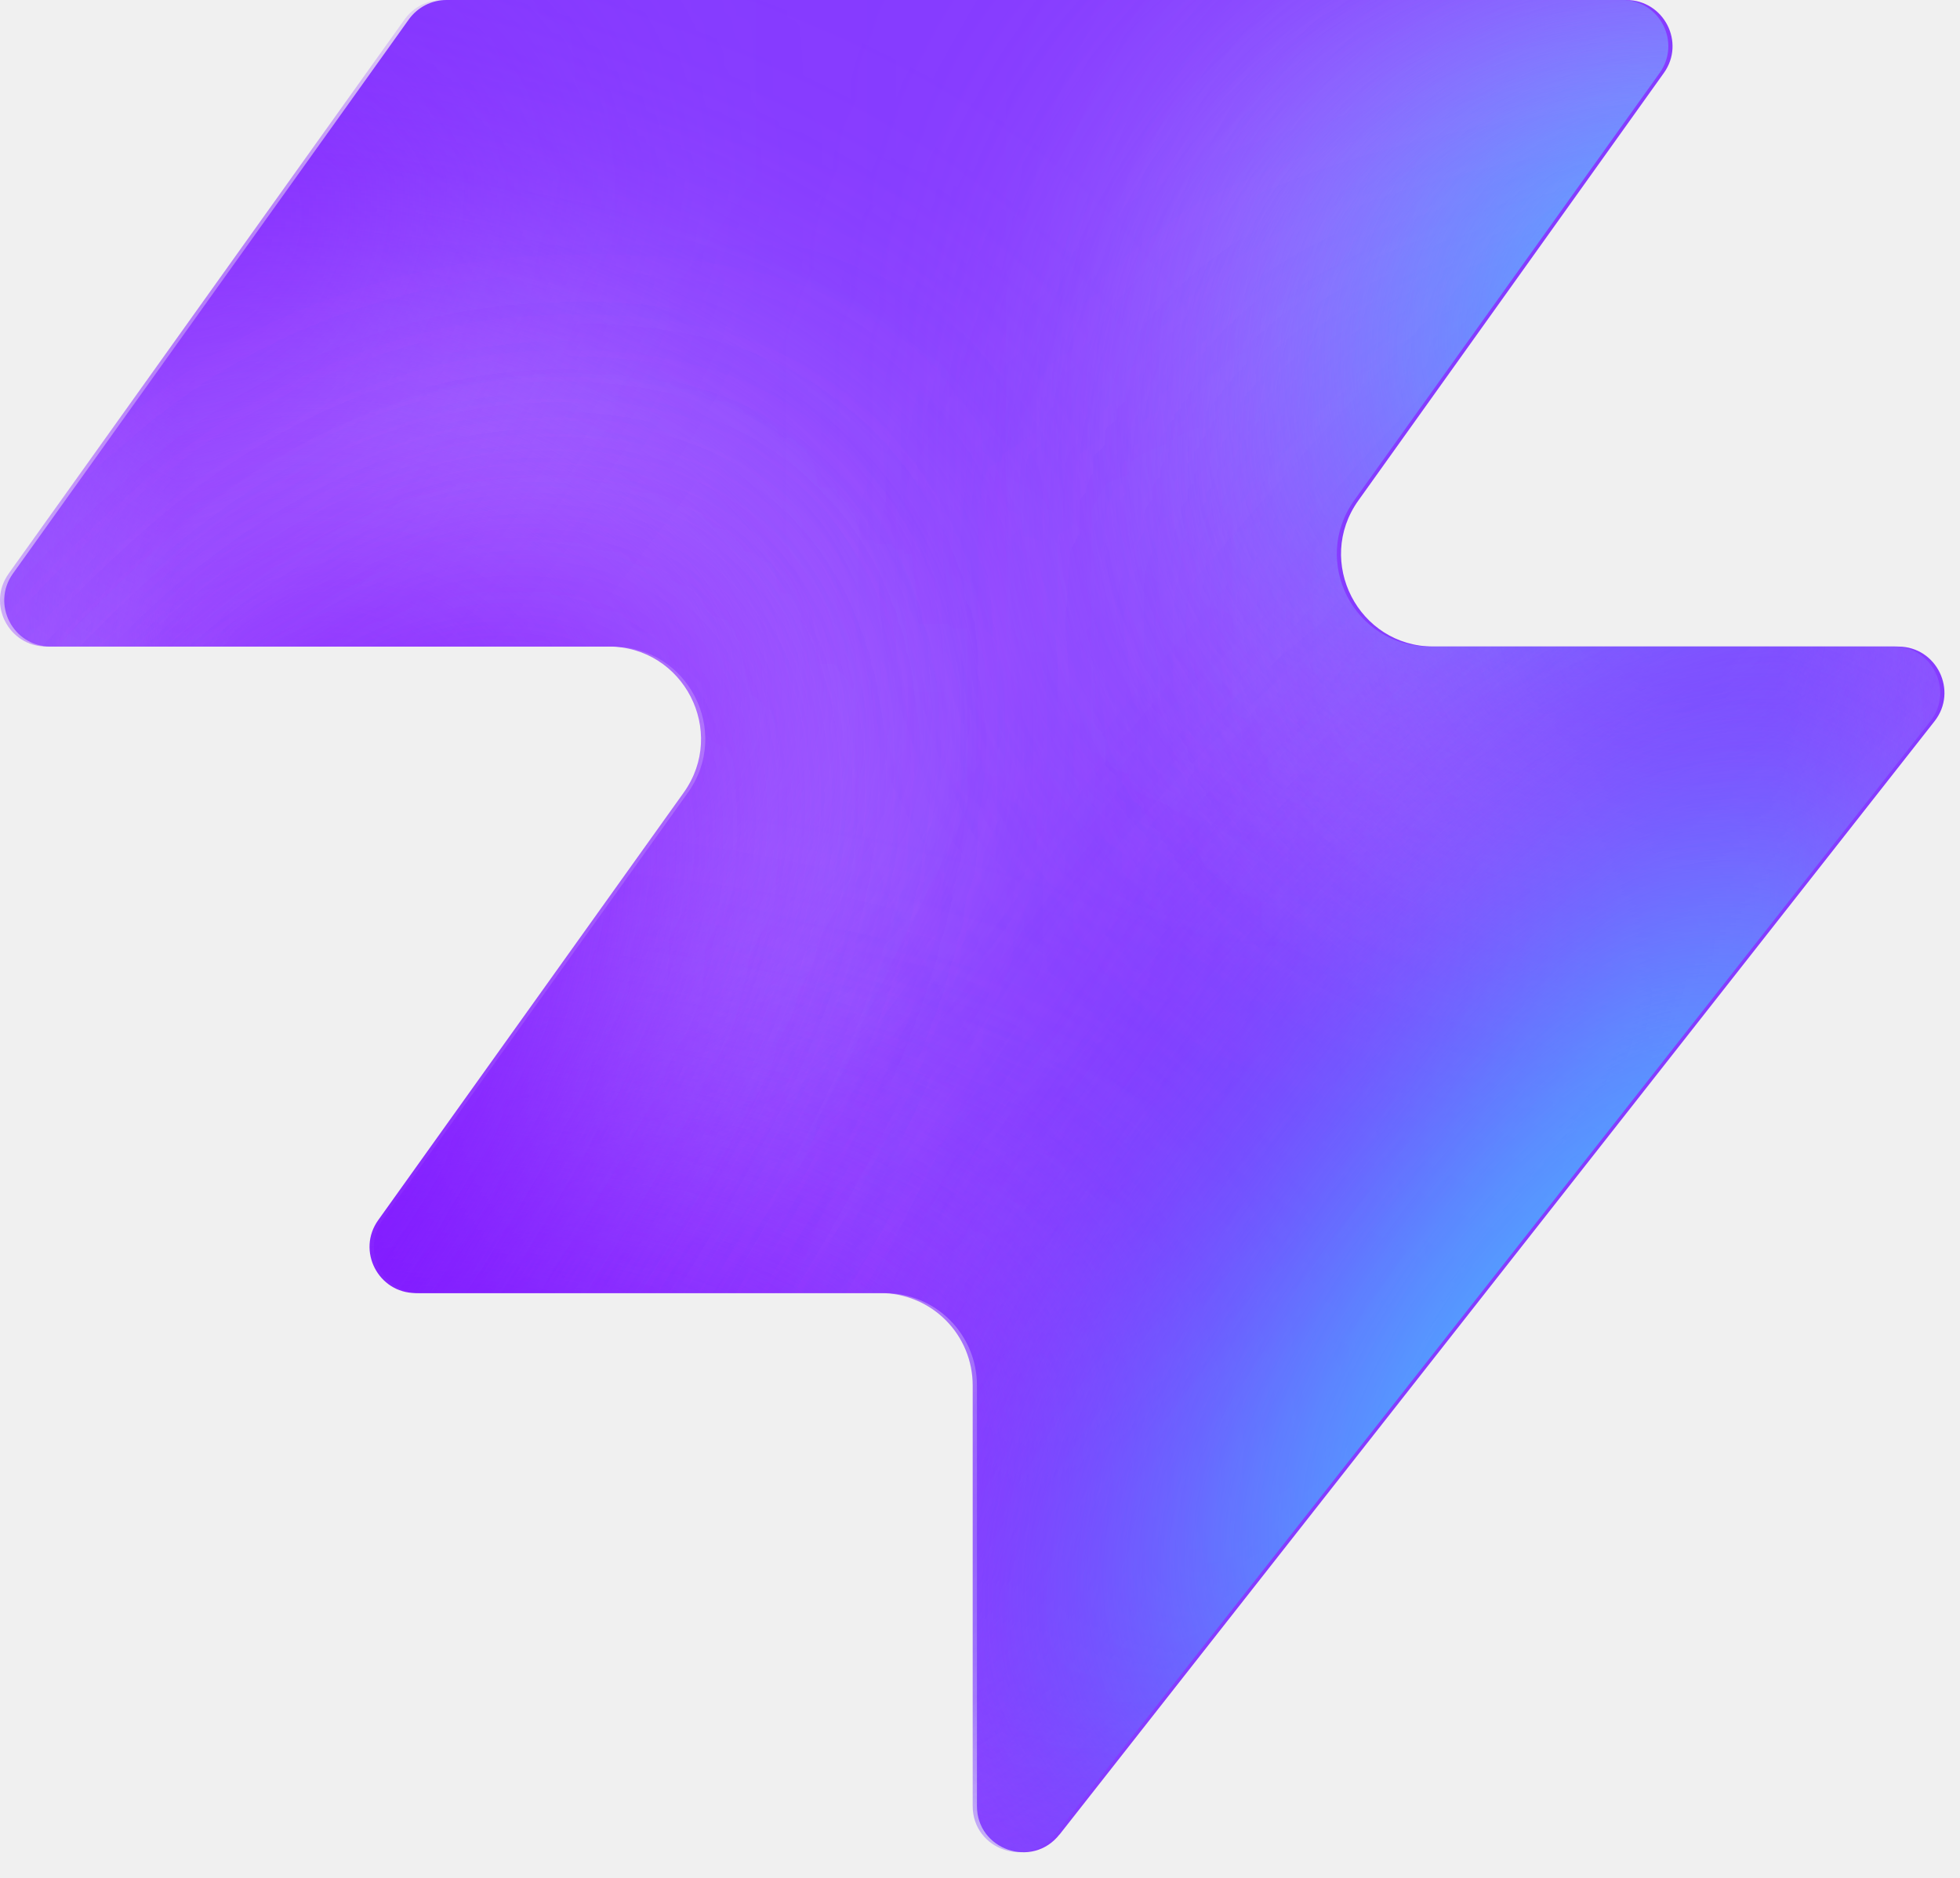
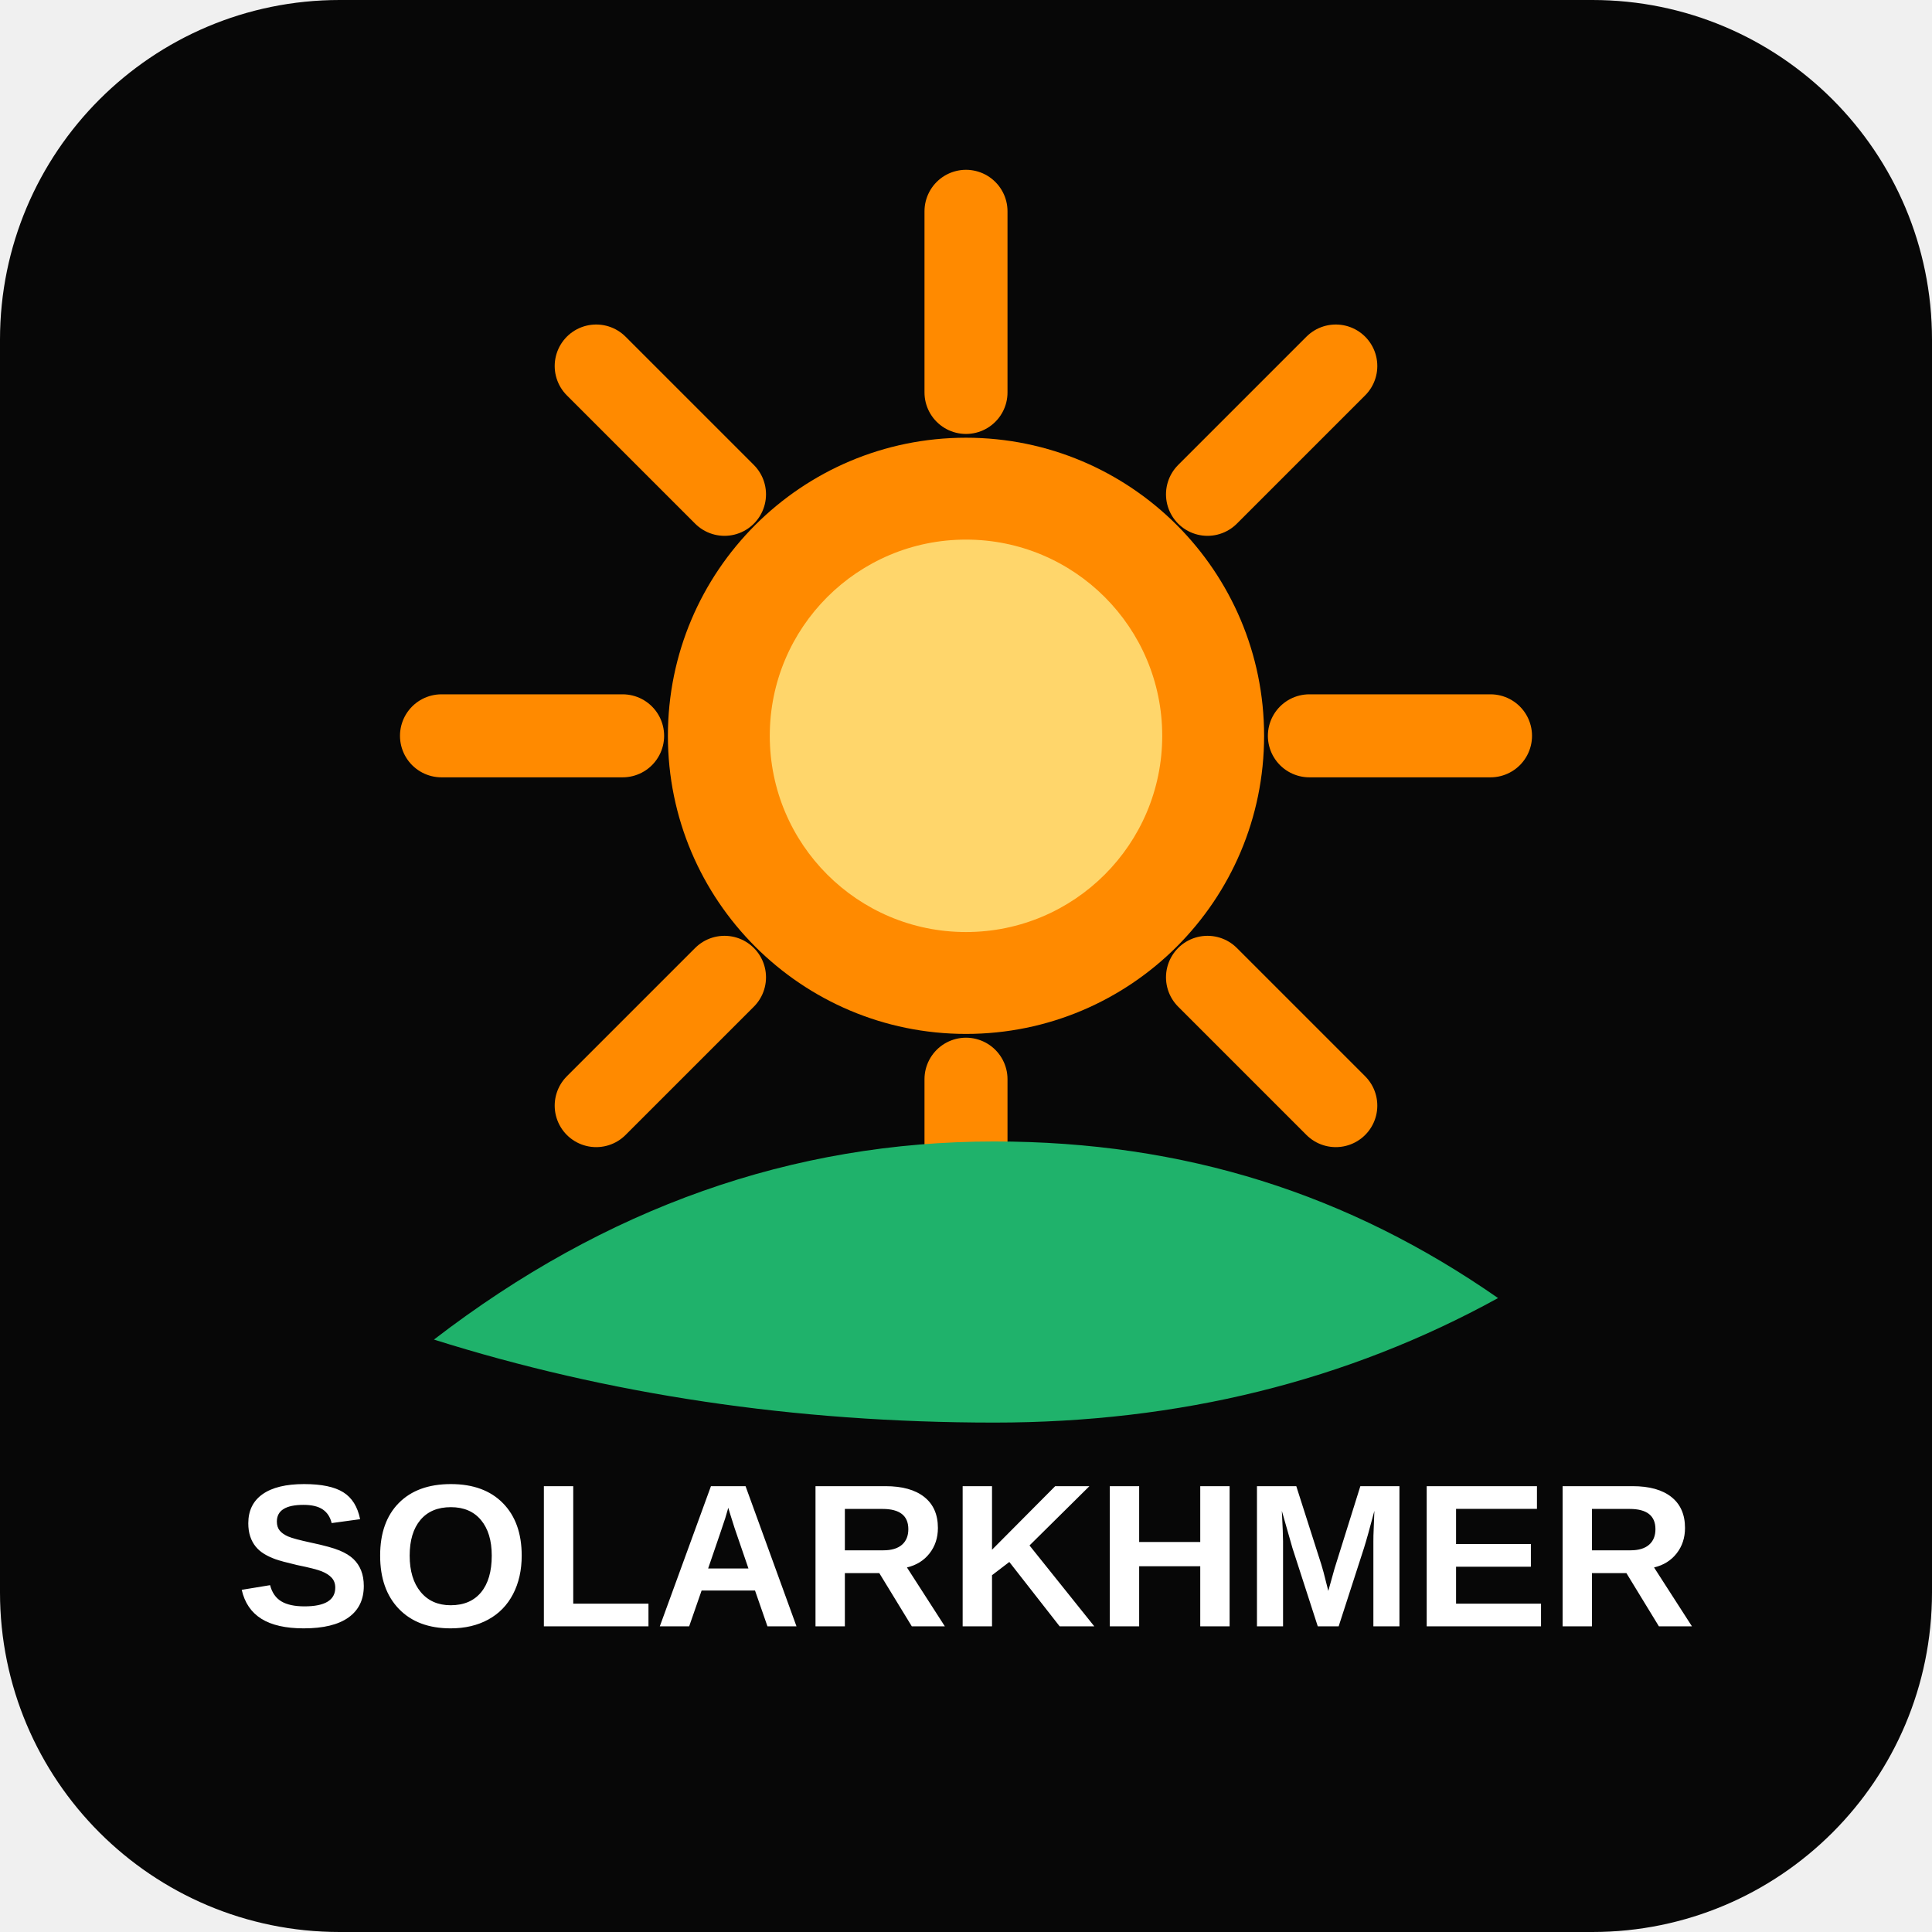
- <svg xmlns="http://www.w3.org/2000/svg" width="48" height="46" fill="none" viewBox="0 0 48 46">
-   <path fill="#863bff" d="M25.946 44.938c-.664.845-2.021.375-2.021-.698V33.937a2.26 2.26 0 0 0-2.262-2.262H10.287c-.92 0-1.456-1.04-.92-1.788l7.48-10.471c1.07-1.497 0-3.578-1.842-3.578H1.237c-.92 0-1.456-1.04-.92-1.788L10.013.474c.214-.297.556-.474.92-.474h28.894c.92 0 1.456 1.04.92 1.788l-7.48 10.471c-1.07 1.498 0 3.579 1.842 3.579h11.377c.943 0 1.473 1.088.89 1.83L25.947 44.94z" style="fill:#863bff;fill:color(display-p3 .525 .23 1);fill-opacity:1" />
-   <mask id="a" width="48" height="46" x="0" y="0" maskUnits="userSpaceOnUse" style="mask-type:alpha">
-     <path fill="#000" d="M25.842 44.938c-.664.844-2.021.375-2.021-.698V33.937a2.26 2.26 0 0 0-2.262-2.262H10.183c-.92 0-1.456-1.04-.92-1.788l7.48-10.471c1.07-1.498 0-3.579-1.842-3.579H1.133c-.92 0-1.456-1.04-.92-1.787L9.91.473c.214-.297.556-.474.92-.474h28.894c.92 0 1.456 1.04.92 1.788l-7.48 10.471c-1.07 1.498 0 3.578 1.842 3.578h11.377c.943 0 1.473 1.088.89 1.832L25.843 44.94z" style="fill:#000;fill-opacity:1" />
-   </mask>
-   <g mask="url(#a)">
-     <g filter="url(#b)">
-       <ellipse cx="5.508" cy="14.704" fill="#ede6ff" rx="5.508" ry="14.704" style="fill:#ede6ff;fill:color(display-p3 .927 .903 1);fill-opacity:1" transform="matrix(.00324 1 1 -.00324 -4.47 31.516)" />
-     </g>
-     <g filter="url(#c)">
-       <ellipse cx="10.399" cy="29.851" fill="#ede6ff" rx="10.399" ry="29.851" style="fill:#ede6ff;fill:color(display-p3 .927 .903 1);fill-opacity:1" transform="matrix(.00324 1 1 -.00324 -39.328 7.883)" />
-     </g>
-     <g filter="url(#d)">
-       <ellipse cx="5.508" cy="30.487" fill="#7e14ff" rx="5.508" ry="30.487" style="fill:#7e14ff;fill:color(display-p3 .492 .077 1);fill-opacity:1" transform="rotate(89.814 -25.913 -14.639)scale(1 -1)" />
-     </g>
-     <g filter="url(#e)">
-       <ellipse cx="5.508" cy="30.599" fill="#7e14ff" rx="5.508" ry="30.599" style="fill:#7e14ff;fill:color(display-p3 .492 .077 1);fill-opacity:1" transform="rotate(89.814 -32.644 -3.334)scale(1 -1)" />
-     </g>
-     <g filter="url(#f)">
-       <ellipse cx="5.508" cy="30.599" fill="#7e14ff" rx="5.508" ry="30.599" style="fill:#7e14ff;fill:color(display-p3 .492 .077 1);fill-opacity:1" transform="matrix(.00324 1 1 -.00324 -34.34 30.47)" />
-     </g>
-     <g filter="url(#g)">
-       <ellipse cx="14.072" cy="22.078" fill="#ede6ff" rx="14.072" ry="22.078" style="fill:#ede6ff;fill:color(display-p3 .927 .903 1);fill-opacity:1" transform="rotate(93.35 24.506 48.493)scale(-1 1)" />
-     </g>
-     <g filter="url(#h)">
-       <ellipse cx="3.47" cy="21.501" fill="#7e14ff" rx="3.47" ry="21.501" style="fill:#7e14ff;fill:color(display-p3 .492 .077 1);fill-opacity:1" transform="rotate(89.009 28.708 47.59)scale(-1 1)" />
-     </g>
-     <g filter="url(#i)">
-       <ellipse cx="3.47" cy="21.501" fill="#7e14ff" rx="3.47" ry="21.501" style="fill:#7e14ff;fill:color(display-p3 .492 .077 1);fill-opacity:1" transform="rotate(89.009 28.708 47.59)scale(-1 1)" />
-     </g>
-     <g filter="url(#j)">
-       <ellipse cx=".387" cy="8.972" fill="#7e14ff" rx="4.407" ry="29.108" style="fill:#7e14ff;fill:color(display-p3 .492 .077 1);fill-opacity:1" transform="rotate(39.51 .387 8.972)" />
-     </g>
-     <g filter="url(#k)">
-       <ellipse cx="47.523" cy="-6.092" fill="#7e14ff" rx="4.407" ry="29.108" style="fill:#7e14ff;fill:color(display-p3 .492 .077 1);fill-opacity:1" transform="rotate(37.892 47.523 -6.092)" />
-     </g>
-     <g filter="url(#l)">
-       <ellipse cx="41.412" cy="6.333" fill="#47bfff" rx="5.971" ry="9.665" style="fill:#47bfff;fill:color(display-p3 .28 .748 1);fill-opacity:1" transform="rotate(37.892 41.412 6.333)" />
-     </g>
-     <g filter="url(#m)">
-       <ellipse cx="-1.879" cy="38.332" fill="#7e14ff" rx="4.407" ry="29.108" style="fill:#7e14ff;fill:color(display-p3 .492 .077 1);fill-opacity:1" transform="rotate(37.892 -1.88 38.332)" />
-     </g>
-     <g filter="url(#n)">
-       <ellipse cx="-1.879" cy="38.332" fill="#7e14ff" rx="4.407" ry="29.108" style="fill:#7e14ff;fill:color(display-p3 .492 .077 1);fill-opacity:1" transform="rotate(37.892 -1.88 38.332)" />
-     </g>
-     <g filter="url(#o)">
-       <ellipse cx="35.651" cy="29.907" fill="#7e14ff" rx="4.407" ry="29.108" style="fill:#7e14ff;fill:color(display-p3 .492 .077 1);fill-opacity:1" transform="rotate(37.892 35.651 29.907)" />
-     </g>
-     <g filter="url(#p)">
-       <ellipse cx="38.418" cy="32.4" fill="#47bfff" rx="5.971" ry="15.297" style="fill:#47bfff;fill:color(display-p3 .28 .748 1);fill-opacity:1" transform="rotate(37.892 38.418 32.4)" />
-     </g>
+ <svg xmlns="http://www.w3.org/2000/svg" viewBox="0 0 1024 1024">
+   <rect width="1024" height="1024" rx="180" fill="#070707" />
+   <circle cx="512" cy="390" r="158" fill="#ff8a00" />
+   <circle cx="512" cy="390" r="104" fill="#ffd66b" />
+   <g stroke="#ff8a00" stroke-linecap="round" stroke-width="44">
+     <path d="M512 112v96" />
+     <path d="M512 572v96" />
+     <path d="M234 390h96" />
+     <path d="M694 390h96" />
+     <path d="m316 194 68 68" />
+     <path d="m640 518 68 68" />
+     <path d="m708 194-68 68" />
+     <path d="m384 518-68 68" />
  </g>
-   <defs>
-     <filter id="b" width="60.045" height="41.654" x="-19.77" y="16.149" color-interpolation-filters="sRGB" filterUnits="userSpaceOnUse">
-       <feFlood flood-opacity="0" result="BackgroundImageFix" />
-       <feBlend in="SourceGraphic" in2="BackgroundImageFix" result="shape" />
-       <feGaussianBlur result="effect1_foregroundBlur_2002_17158" stdDeviation="7.659" />
-     </filter>
-     <filter id="c" width="90.34" height="51.437" x="-54.613" y="-7.533" color-interpolation-filters="sRGB" filterUnits="userSpaceOnUse">
-       <feFlood flood-opacity="0" result="BackgroundImageFix" />
-       <feBlend in="SourceGraphic" in2="BackgroundImageFix" result="shape" />
-       <feGaussianBlur result="effect1_foregroundBlur_2002_17158" stdDeviation="7.659" />
-     </filter>
-     <filter id="d" width="79.355" height="29.4" x="-49.64" y="2.03" color-interpolation-filters="sRGB" filterUnits="userSpaceOnUse">
-       <feFlood flood-opacity="0" result="BackgroundImageFix" />
-       <feBlend in="SourceGraphic" in2="BackgroundImageFix" result="shape" />
-       <feGaussianBlur result="effect1_foregroundBlur_2002_17158" stdDeviation="4.596" />
-     </filter>
-     <filter id="e" width="79.579" height="29.4" x="-45.045" y="20.029" color-interpolation-filters="sRGB" filterUnits="userSpaceOnUse">
-       <feFlood flood-opacity="0" result="BackgroundImageFix" />
-       <feBlend in="SourceGraphic" in2="BackgroundImageFix" result="shape" />
-       <feGaussianBlur result="effect1_foregroundBlur_2002_17158" stdDeviation="4.596" />
-     </filter>
-     <filter id="f" width="79.579" height="29.4" x="-43.513" y="21.178" color-interpolation-filters="sRGB" filterUnits="userSpaceOnUse">
-       <feFlood flood-opacity="0" result="BackgroundImageFix" />
-       <feBlend in="SourceGraphic" in2="BackgroundImageFix" result="shape" />
-       <feGaussianBlur result="effect1_foregroundBlur_2002_17158" stdDeviation="4.596" />
-     </filter>
-     <filter id="g" width="74.749" height="58.852" x="15.756" y="-17.901" color-interpolation-filters="sRGB" filterUnits="userSpaceOnUse">
-       <feFlood flood-opacity="0" result="BackgroundImageFix" />
-       <feBlend in="SourceGraphic" in2="BackgroundImageFix" result="shape" />
-       <feGaussianBlur result="effect1_foregroundBlur_2002_17158" stdDeviation="7.659" />
-     </filter>
-     <filter id="h" width="61.377" height="25.362" x="23.548" y="2.284" color-interpolation-filters="sRGB" filterUnits="userSpaceOnUse">
-       <feFlood flood-opacity="0" result="BackgroundImageFix" />
-       <feBlend in="SourceGraphic" in2="BackgroundImageFix" result="shape" />
-       <feGaussianBlur result="effect1_foregroundBlur_2002_17158" stdDeviation="4.596" />
-     </filter>
-     <filter id="i" width="61.377" height="25.362" x="23.548" y="2.284" color-interpolation-filters="sRGB" filterUnits="userSpaceOnUse">
-       <feFlood flood-opacity="0" result="BackgroundImageFix" />
-       <feBlend in="SourceGraphic" in2="BackgroundImageFix" result="shape" />
-       <feGaussianBlur result="effect1_foregroundBlur_2002_17158" stdDeviation="4.596" />
-     </filter>
-     <filter id="j" width="56.045" height="63.649" x="-27.636" y="-22.853" color-interpolation-filters="sRGB" filterUnits="userSpaceOnUse">
-       <feFlood flood-opacity="0" result="BackgroundImageFix" />
-       <feBlend in="SourceGraphic" in2="BackgroundImageFix" result="shape" />
-       <feGaussianBlur result="effect1_foregroundBlur_2002_17158" stdDeviation="4.596" />
-     </filter>
-     <filter id="k" width="54.814" height="64.646" x="20.116" y="-38.415" color-interpolation-filters="sRGB" filterUnits="userSpaceOnUse">
-       <feFlood flood-opacity="0" result="BackgroundImageFix" />
-       <feBlend in="SourceGraphic" in2="BackgroundImageFix" result="shape" />
-       <feGaussianBlur result="effect1_foregroundBlur_2002_17158" stdDeviation="4.596" />
-     </filter>
-     <filter id="l" width="33.541" height="35.313" x="24.641" y="-11.323" color-interpolation-filters="sRGB" filterUnits="userSpaceOnUse">
-       <feFlood flood-opacity="0" result="BackgroundImageFix" />
-       <feBlend in="SourceGraphic" in2="BackgroundImageFix" result="shape" />
-       <feGaussianBlur result="effect1_foregroundBlur_2002_17158" stdDeviation="4.596" />
-     </filter>
-     <filter id="m" width="54.814" height="64.646" x="-29.286" y="6.009" color-interpolation-filters="sRGB" filterUnits="userSpaceOnUse">
-       <feFlood flood-opacity="0" result="BackgroundImageFix" />
-       <feBlend in="SourceGraphic" in2="BackgroundImageFix" result="shape" />
-       <feGaussianBlur result="effect1_foregroundBlur_2002_17158" stdDeviation="4.596" />
-     </filter>
-     <filter id="n" width="54.814" height="64.646" x="-29.286" y="6.009" color-interpolation-filters="sRGB" filterUnits="userSpaceOnUse">
-       <feFlood flood-opacity="0" result="BackgroundImageFix" />
-       <feBlend in="SourceGraphic" in2="BackgroundImageFix" result="shape" />
-       <feGaussianBlur result="effect1_foregroundBlur_2002_17158" stdDeviation="4.596" />
-     </filter>
-     <filter id="o" width="54.814" height="64.646" x="8.244" y="-2.416" color-interpolation-filters="sRGB" filterUnits="userSpaceOnUse">
-       <feFlood flood-opacity="0" result="BackgroundImageFix" />
-       <feBlend in="SourceGraphic" in2="BackgroundImageFix" result="shape" />
-       <feGaussianBlur result="effect1_foregroundBlur_2002_17158" stdDeviation="4.596" />
-     </filter>
-     <filter id="p" width="39.409" height="43.623" x="18.713" y="10.588" color-interpolation-filters="sRGB" filterUnits="userSpaceOnUse">
-       <feFlood flood-opacity="0" result="BackgroundImageFix" />
-       <feBlend in="SourceGraphic" in2="BackgroundImageFix" result="shape" />
-       <feGaussianBlur result="effect1_foregroundBlur_2002_17158" stdDeviation="4.596" />
-     </filter>
-   </defs>
+   <path fill="#1fb26b" d="M230 710c91-70 190-105 297-105 101 0 188 28 267 83-80 44-169 66-267 66-106 0-205-15-297-44Z" />
+   <text x="512" y="862" fill="#fff" font-family="Arial, Helvetica, sans-serif" font-size="108" font-weight="800" text-anchor="middle">SOLARKHMER</text>
</svg>
